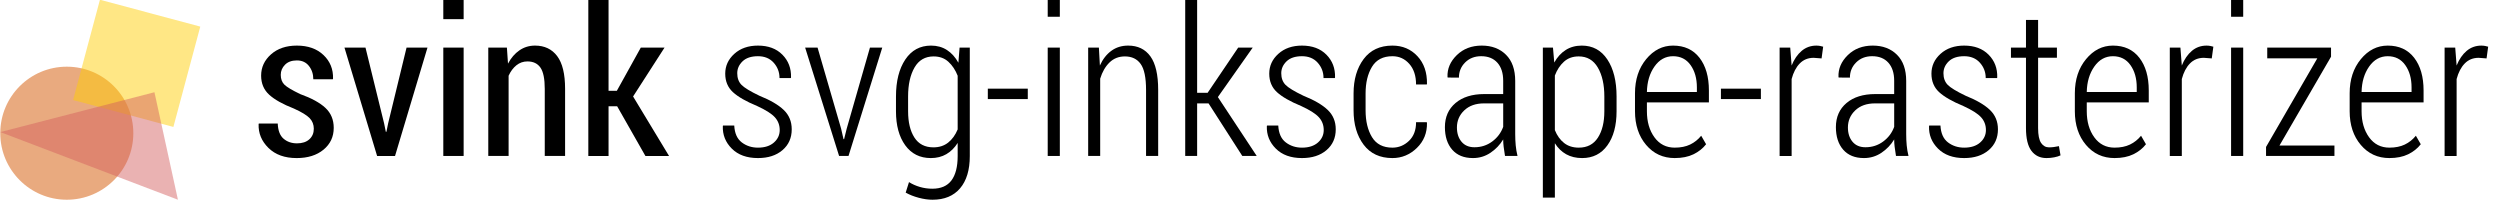
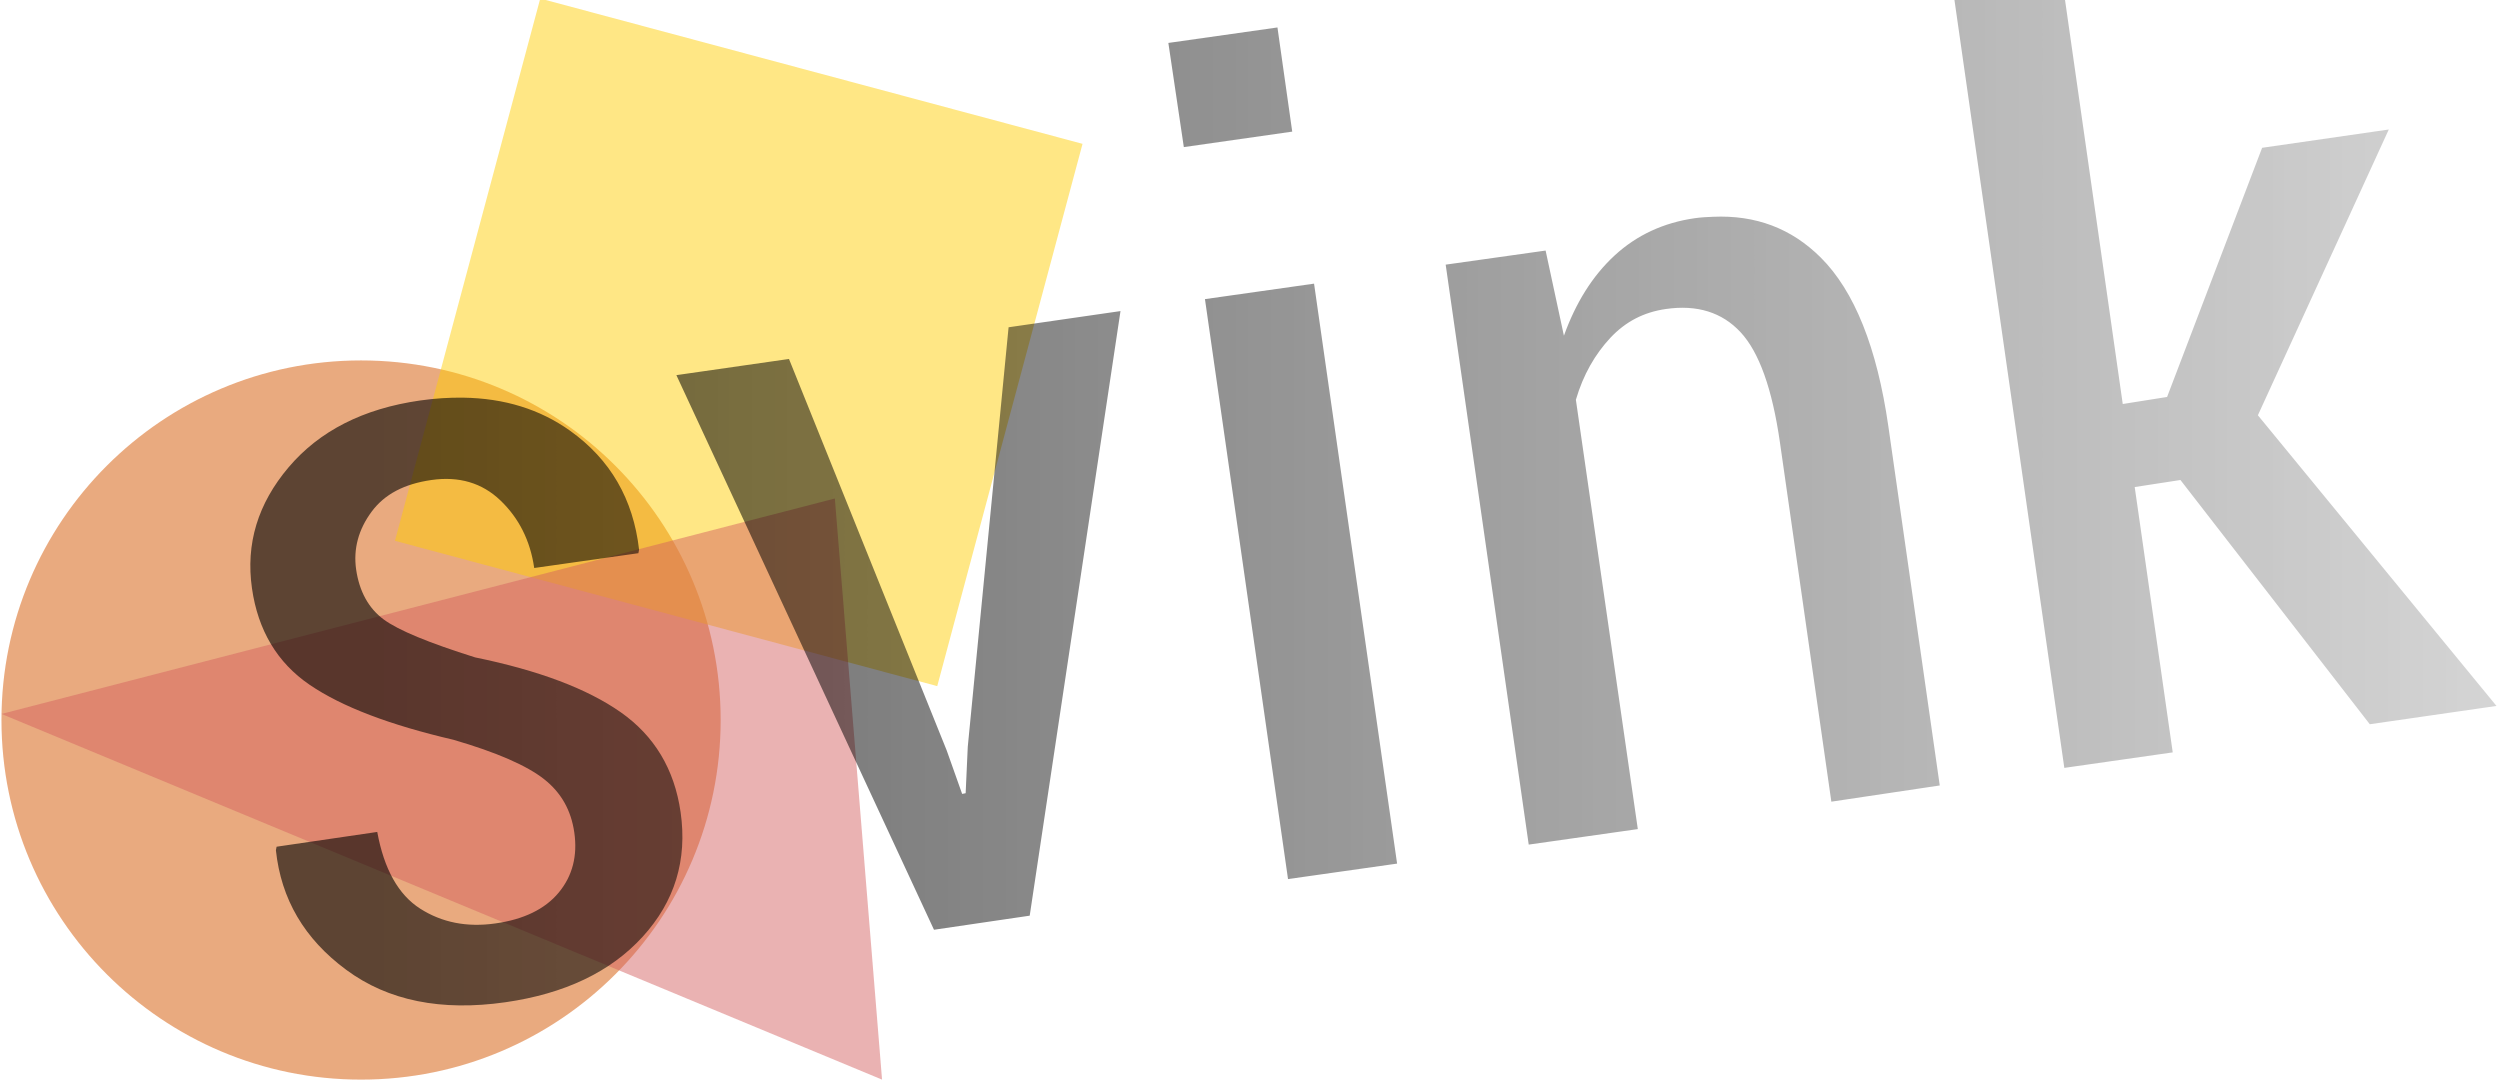
- <svg xmlns="http://www.w3.org/2000/svg" version="1.1" x="0px" y="0px" width="600" height="48" viewBox="0 0 600 48" id="svg2">
-   <defs id="defs8" />
+ <svg xmlns="http://www.w3.org/2000/svg" xmlns:xlink="http://www.w3.org/1999/xlink" version="1.1" x="0px" y="0px" width="111" height="48" viewBox="0 0 111 48" id="svg2">
+   <defs id="defs8">
+     <linearGradient id="linearGradient3054">
+       <stop style="stop-color:#000000;stop-opacity:1;" offset="0" id="stop3056" />
+       <stop style="stop-color:#000000;stop-opacity:0;" offset="1" id="stop3058" />
+     </linearGradient>
+     <linearGradient xlink:href="#linearGradient3054" id="linearGradient3060" x1="16.778" y1="29.911" x2="147.204" y2="29.911" gradientUnits="userSpaceOnUse" />
+   </defs>
  <circle cx="64" cy="64" r="64" id="circle4" style="opacity:0.5;fill:#d45500;stroke:none" transform="matrix(0.2494703,0,0,0.2494703,0.06500385,16.00279)" />
-   <rect style="opacity:0.478;fill:#ffcc00;fill-opacity:1;stroke:none;stroke-width:0;stroke-linecap:round;stroke-linejoin:round;stroke-miterlimit:4;stroke-dasharray:none" id="rect2987" width="24.927" height="24.927" x="23.153" y="-6.271" transform="matrix(0.9659258,0.2588191,-0.258819,0.9659258,0,0)" />
-   <path style="opacity:0.478;color:#000000;fill:#d35f5f;fill-opacity:1;fill-rule:nonzero;stroke:none;stroke-width:0;stroke-linecap:round;stroke-linejoin:round;stroke-miterlimit:4;stroke-opacity:1;stroke-dasharray:none;stroke-dashoffset:0;marker:none;visibility:visible;display:inline;overflow:visible;enable-background:accumulate" d="M 42.702,47.935 0.065,31.699 37.067,22.133 z" id="path2989" />
-   <g style="font-size:40px;font-style:normal;font-variant:normal;font-weight:normal;font-stretch:normal;line-height:125%;letter-spacing:0px;word-spacing:0px;fill:#000000;fill-opacity:1;stroke:none" id="text2992" transform="matrix(1.230646,0,0,1.230646,-17.74436,-105.2403)">
-     <path d="m 75.618,110.639 c -1.2e-5,-0.82 -0.27,-1.514 -0.811,-2.08 -0.54,-0.566 -1.559,-1.188 -3.057,-1.865 -2.174,-0.846 -3.786,-1.748 -4.834,-2.705 -1.048,-0.957 -1.572,-2.197 -1.572,-3.721 -2e-6,-1.628 0.641,-3.011 1.924,-4.15 1.283,-1.139 2.965,-1.709 5.049,-1.709 2.174,2.2e-5 3.906,0.615 5.195,1.846 1.289,1.23 1.908,2.764 1.855,4.6 l -0.039,0.117 -3.809,0 c -1.2e-5,-1.003 -0.283,-1.865 -0.85,-2.588 -0.566,-0.723 -1.351,-1.084 -2.354,-1.084 -0.99,1.9e-5 -1.761,0.28 -2.314,0.84 -0.553,0.56 -0.83,1.217 -0.83,1.973 -6e-6,0.807 0.238,1.445 0.713,1.914 0.475,0.469 1.501,1.081 3.076,1.836 2.214,0.794 3.857,1.696 4.932,2.705 1.074,1.009 1.611,2.301 1.611,3.877 -1.6e-5,1.745 -0.664,3.164 -1.992,4.258 -1.328,1.094 -3.073,1.641 -5.234,1.641 -2.331,0 -4.167,-0.661 -5.508,-1.982 -1.341,-1.322 -1.979,-2.868 -1.914,-4.639 l 0.039,-0.117 3.691,0 c 0.052,1.367 0.43,2.354 1.133,2.959 0.703,0.605 1.576,0.908 2.617,0.908 1.029,0 1.833,-0.264 2.412,-0.791 0.579,-0.527 0.869,-1.208 0.869,-2.041 z" style="font-family:Roboto Condensed;stroke:none" id="path2990" />
-     <path d="m 89.329,109.585 0.332,1.641 0.117,0 0.332,-1.641 3.594,-14.785 4.082,0 -6.328,21.133 -3.496,0 -6.367,-21.133 4.102,0 z" style="font-family:Roboto Condensed;stroke:none" id="path2992" />
-     <path d="m 104.837,115.932 -3.965,0 0,-21.133 3.965,0 z m 0,-26.68 -3.965,0 0,-3.789 3.965,0 z" style="font-family:Roboto Condensed;stroke:none" id="path2994" />
-     <path d="m 113.274,94.799 0.215,3.125 c 0.586,-1.107 1.328,-1.969 2.227,-2.588 0.898,-0.618 1.914,-0.928 3.047,-0.928 1.849,2.2e-5 3.288,0.684 4.316,2.051 1.029,1.367 1.543,3.49 1.543,6.367 l 0,13.105 -3.965,0 0,-13.066 c -2e-5,-1.966 -0.28,-3.353 -0.84,-4.16 -0.56,-0.807 -1.406,-1.211 -2.539,-1.211 -0.807,1.8e-5 -1.523,0.251 -2.148,0.752 -0.625,0.501 -1.133,1.182 -1.523,2.041 l 0,15.645 -3.965,0 0,-21.133 z" style="font-family:Roboto Condensed;stroke:none" id="path2996" />
-     <path d="m 134.778,106.245 -1.68,0 0,9.688 -3.945,0 0,-30.469 3.945,0 0,17.754 1.621,0 4.668,-8.418 4.629,0 -6.133,9.531 7.012,11.602 -4.609,0 z" style="font-family:Roboto Condensed;stroke:none" id="path2998" />
-     <path d="m 166.477,110.874 c -10e-6,-0.964 -0.316,-1.794 -0.947,-2.49 -0.632,-0.697 -1.787,-1.429 -3.467,-2.197 -2.148,-0.885 -3.721,-1.787 -4.717,-2.705 -0.996,-0.918 -1.494,-2.119 -1.494,-3.604 0,-1.51 0.592,-2.799 1.777,-3.867 1.185,-1.068 2.721,-1.602 4.609,-1.602 2.005,2.2e-5 3.594,0.592 4.766,1.777 1.172,1.185 1.732,2.663 1.68,4.434 l -0.039,0.117 -2.207,0 c -2e-5,-1.146 -0.378,-2.142 -1.133,-2.988 -0.755,-0.846 -1.777,-1.27 -3.066,-1.27 -1.315,1.9e-5 -2.318,0.332 -3.008,0.996 -0.69,0.664 -1.035,1.439 -1.035,2.324 -1e-5,0.938 0.273,1.689 0.82,2.256 0.547,0.566 1.719,1.279 3.516,2.139 2.109,0.846 3.685,1.768 4.727,2.764 1.042,0.996 1.562,2.256 1.562,3.779 -2e-5,1.68 -0.602,3.034 -1.807,4.062 -1.204,1.029 -2.796,1.543 -4.775,1.543 -2.174,0 -3.877,-0.615 -5.107,-1.846 -1.23,-1.23 -1.813,-2.692 -1.748,-4.385 l 0.039,-0.117 2.188,0 c 0.078,1.51 0.566,2.607 1.465,3.291 0.898,0.684 1.953,1.025 3.164,1.025 1.315,0 2.35,-0.332 3.105,-0.996 0.755,-0.664 1.133,-1.478 1.133,-2.441 z" style="font-family:Roboto Condensed Light;stroke:none" id="path3000" />
-     <path d="m 178.45,110.6 0.469,2.051 0.117,0 0.508,-2.051 4.531,-15.801 2.402,0 -6.582,21.133 -1.836,0 -6.621,-21.133 2.422,0 z" style="font-family:Roboto Condensed Light;stroke:none" id="path3002" />
-     <path d="m 189.153,104.331 c 0,-2.995 0.605,-5.397 1.816,-7.207 1.211,-1.81 2.884,-2.715 5.02,-2.715 1.185,2.2e-5 2.223,0.29 3.115,0.869 0.892,0.579 1.631,1.403 2.217,2.471 l 0.234,-2.949 1.992,0 0,21.152 c -2e-5,2.708 -0.632,4.805 -1.895,6.289 -1.263,1.484 -3.053,2.227 -5.371,2.227 -0.833,-1e-5 -1.729,-0.127 -2.686,-0.381 -0.957,-0.254 -1.807,-0.589 -2.549,-1.006 l 0.645,-2.051 c 0.638,0.404 1.348,0.719 2.129,0.947 0.781,0.228 1.589,0.342 2.422,0.342 1.68,0 2.923,-0.54 3.73,-1.621 0.807,-1.081 1.211,-2.663 1.211,-4.746 l 0,-2.559 c -0.599,0.951 -1.335,1.68 -2.207,2.188 -0.872,0.508 -1.882,0.762 -3.027,0.762 -2.122,0 -3.786,-0.83 -4.99,-2.49 -1.204,-1.66 -1.807,-3.87 -1.807,-6.631 z m 2.363,2.891 c 0,2.135 0.41,3.841 1.23,5.117 0.82,1.276 2.057,1.914 3.711,1.914 1.133,0 2.09,-0.309 2.871,-0.928 0.781,-0.618 1.4,-1.475 1.855,-2.568 l 0,-10.469 c -0.443,-1.12 -1.045,-2.028 -1.807,-2.725 -0.762,-0.697 -1.722,-1.045 -2.881,-1.045 -1.654,2e-5 -2.897,0.723 -3.73,2.168 -0.833,1.445 -1.25,3.327 -1.25,5.645 z" style="font-family:Roboto Condensed Light;stroke:none" id="path3004" />
-     <path d="m 214.856,104.838 -7.793,0 0,-2.031 7.793,0 z" style="font-family:Roboto Condensed Light;stroke:none" id="path3006" />
-     <path d="m 221.106,115.932 -2.363,0 0,-21.133 2.363,0 z m 0,-27.148 -2.363,0 0,-3.32 2.363,0 z" style="font-family:Roboto Condensed Light;stroke:none" id="path3008" />
-     <path d="m 228.723,94.799 0.195,3.496 c 0.56,-1.237 1.305,-2.194 2.236,-2.871 0.931,-0.677 2.021,-1.016 3.271,-1.016 1.888,2.2e-5 3.337,0.7 4.346,2.1 1.009,1.4 1.514,3.577 1.514,6.533 l 0,12.891 -2.363,0 0,-12.871 c -1e-5,-2.409 -0.352,-4.102 -1.055,-5.078 -0.703,-0.977 -1.725,-1.465 -3.066,-1.465 -1.198,2e-5 -2.201,0.394 -3.008,1.182 -0.807,0.788 -1.413,1.839 -1.816,3.154 l 0,15.078 -2.344,0 0,-21.133 z" style="font-family:Roboto Condensed Light;stroke:none" id="path3010" />
-     <path d="m 250.11,105.678 -2.227,0 0,10.254 -2.324,0 0,-30.469 2.324,0 0,18.145 2.051,0 5.957,-8.809 2.832,0 -6.797,9.648 7.578,11.484 -2.812,0 z" style="font-family:Roboto Condensed Light;stroke:none" id="path3012" />
-     <path d="m 272.571,110.874 c -10e-6,-0.964 -0.316,-1.794 -0.947,-2.49 -0.632,-0.697 -1.787,-1.429 -3.467,-2.197 -2.148,-0.885 -3.721,-1.787 -4.717,-2.705 -0.996,-0.918 -1.494,-2.119 -1.494,-3.604 0,-1.51 0.592,-2.799 1.777,-3.867 1.185,-1.068 2.721,-1.602 4.609,-1.602 2.005,2.2e-5 3.594,0.592 4.766,1.777 1.172,1.185 1.732,2.663 1.68,4.434 l -0.039,0.117 -2.207,0 c -2e-5,-1.146 -0.378,-2.142 -1.133,-2.988 -0.755,-0.846 -1.777,-1.27 -3.066,-1.27 -1.315,1.9e-5 -2.318,0.332 -3.008,0.996 -0.69,0.664 -1.035,1.439 -1.035,2.324 -10e-6,0.938 0.273,1.689 0.82,2.256 0.547,0.566 1.719,1.279 3.516,2.139 2.109,0.846 3.685,1.768 4.727,2.764 1.042,0.996 1.562,2.256 1.562,3.779 -2e-5,1.68 -0.602,3.034 -1.807,4.062 -1.204,1.029 -2.796,1.543 -4.775,1.543 -2.174,0 -3.877,-0.615 -5.107,-1.846 -1.23,-1.23 -1.813,-2.692 -1.748,-4.385 l 0.039,-0.117 2.188,0 c 0.078,1.51 0.566,2.607 1.465,3.291 0.898,0.684 1.953,1.025 3.164,1.025 1.315,0 2.35,-0.332 3.105,-0.996 0.755,-0.664 1.133,-1.478 1.133,-2.441 z" style="font-family:Roboto Condensed Light;stroke:none" id="path3014" />
-     <path d="m 285.969,114.311 c 1.224,0 2.298,-0.439 3.223,-1.318 0.924,-0.879 1.387,-2.093 1.387,-3.643 l 2.07,0 0.059,0.117 c 0.039,1.953 -0.619,3.587 -1.973,4.902 -1.354,1.315 -2.943,1.973 -4.766,1.973 -2.435,0 -4.307,-0.869 -5.615,-2.607 -1.309,-1.738 -1.963,-3.975 -1.963,-6.709 l 0,-3.281 c 0,-2.721 0.654,-4.958 1.963,-6.709 1.309,-1.751 3.18,-2.627 5.615,-2.627 1.966,2.2e-5 3.59,0.687 4.873,2.061 1.283,1.374 1.904,3.18 1.865,5.42 l -0.039,0.098 -2.09,0 c -1e-5,-1.68 -0.439,-3.018 -1.318,-4.014 -0.879,-0.996 -1.976,-1.494 -3.291,-1.494 -1.823,1.9e-5 -3.151,0.687 -3.984,2.061 -0.833,1.374 -1.25,3.109 -1.25,5.205 l 0,3.281 c 0,2.122 0.417,3.867 1.25,5.234 0.833,1.367 2.161,2.051 3.984,2.051 z" style="font-family:Roboto Condensed Light;stroke:none" id="path3016" />
-     <path d="m 307.923,115.932 c -0.117,-0.729 -0.205,-1.328 -0.264,-1.797 -0.059,-0.469 -0.088,-0.944 -0.088,-1.426 -0.638,1.055 -1.468,1.924 -2.49,2.607 -1.022,0.684 -2.158,1.025 -3.408,1.025 -1.745,0 -3.092,-0.544 -4.043,-1.631 -0.951,-1.087 -1.426,-2.555 -1.426,-4.404 0,-1.966 0.69,-3.532 2.07,-4.697 1.38,-1.165 3.249,-1.748 5.605,-1.748 l 3.691,0 0,-2.598 c -1e-5,-1.497 -0.378,-2.669 -1.133,-3.516 -0.755,-0.846 -1.81,-1.27 -3.164,-1.27 -1.263,1.9e-5 -2.301,0.404 -3.115,1.211 -0.814,0.807 -1.221,1.797 -1.221,2.969 l -2.188,-0.019 -0.039,-0.117 c -0.065,-1.589 0.537,-3.005 1.807,-4.248 1.27,-1.243 2.894,-1.865 4.873,-1.865 1.953,2.2e-5 3.529,0.596 4.727,1.787 1.198,1.191 1.797,2.894 1.797,5.107 l 0,10.371 c -2e-5,0.755 0.033,1.484 0.098,2.188 0.065,0.703 0.182,1.393 0.352,2.07 z m -5.957,-1.699 c 1.302,1e-5 2.458,-0.374 3.467,-1.123 1.009,-0.749 1.722,-1.702 2.139,-2.861 l 0,-4.57 -3.75,0 c -1.602,1e-5 -2.881,0.452 -3.838,1.357 -0.957,0.905 -1.436,2.021 -1.436,3.35 0,1.133 0.299,2.057 0.898,2.773 0.599,0.716 1.439,1.074 2.52,1.074 z" style="font-family:Roboto Condensed Light;stroke:none" id="path3018" />
-     <path d="m 329.68,107.221 c -10e-6,2.773 -0.596,4.987 -1.787,6.641 -1.191,1.654 -2.835,2.48 -4.932,2.48 -1.185,0 -2.22,-0.247 -3.105,-0.742 -0.885,-0.495 -1.621,-1.211 -2.207,-2.148 l 0,10.605 -2.344,0 0,-29.258 1.973,0 0.254,2.91 c 0.586,-1.055 1.328,-1.868 2.227,-2.441 0.898,-0.573 1.947,-0.859 3.145,-0.859 2.122,2.2e-5 3.783,0.902 4.98,2.705 1.198,1.803 1.797,4.209 1.797,7.217 z m -2.383,-2.891 c -10e-6,-2.305 -0.423,-4.183 -1.27,-5.635 -0.846,-1.452 -2.09,-2.178 -3.73,-2.178 -1.159,2e-5 -2.119,0.345 -2.881,1.035 -0.762,0.69 -1.351,1.589 -1.768,2.695 l 0,10.645 c 0.43,1.068 1.029,1.904 1.797,2.51 0.768,0.605 1.725,0.908 2.871,0.908 1.641,0 2.881,-0.648 3.721,-1.943 0.84,-1.296 1.26,-3.011 1.26,-5.146 z" style="font-family:Roboto Condensed Light;stroke:none" id="path3020" />
-     <path d="m 341.028,116.342 c -2.279,0 -4.141,-0.856 -5.586,-2.568 -1.445,-1.712 -2.168,-3.896 -2.168,-6.553 l 0,-3.516 c 0,-2.669 0.726,-4.886 2.178,-6.65 1.452,-1.764 3.2,-2.646 5.244,-2.646 2.214,2.2e-5 3.932,0.791 5.156,2.373 1.224,1.582 1.836,3.708 1.836,6.377 l 0,2.324 -12.09,0 0,1.738 c 0,2.031 0.488,3.721 1.465,5.068 0.977,1.348 2.298,2.021 3.965,2.021 1.159,0 2.158,-0.202 2.998,-0.605 0.84,-0.404 1.559,-0.977 2.158,-1.719 l 0.957,1.66 c -0.638,0.82 -1.462,1.475 -2.471,1.963 -1.009,0.488 -2.223,0.732 -3.643,0.732 z m -0.332,-19.863 c -1.471,1.9e-5 -2.679,0.671 -3.623,2.012 -0.944,1.341 -1.436,2.995 -1.475,4.961 l 9.746,0 0,-0.898 c -2e-5,-1.745 -0.41,-3.193 -1.23,-4.346 -0.82,-1.152 -1.96,-1.728 -3.418,-1.729 z" style="font-family:Roboto Condensed Light;stroke:none" id="path3022" />
-     <path d="m 357.825,104.838 -7.793,0 0,-2.031 7.793,0 z" style="font-family:Roboto Condensed Light;stroke:none" id="path3024" />
-     <path d="m 369.661,96.909 -1.543,-0.117 c -1.094,1.9e-5 -1.999,0.368 -2.715,1.104 -0.716,0.736 -1.244,1.748 -1.582,3.037 l 0,15 -2.344,0 0,-21.133 2.07,0 0.273,3.496 c 0.495,-1.224 1.149,-2.178 1.963,-2.861 0.814,-0.684 1.768,-1.025 2.861,-1.025 0.247,2.2e-5 0.495,0.023 0.742,0.068 0.247,0.046 0.443,0.094 0.586,0.146 z" style="font-family:Roboto Condensed Light;stroke:none" id="path3026" />
-     <path d="m 384.173,115.932 c -0.117,-0.729 -0.205,-1.328 -0.264,-1.797 -0.059,-0.469 -0.088,-0.944 -0.088,-1.426 -0.638,1.055 -1.468,1.924 -2.49,2.607 -1.022,0.684 -2.158,1.025 -3.408,1.025 -1.745,0 -3.092,-0.544 -4.043,-1.631 -0.951,-1.087 -1.426,-2.555 -1.426,-4.404 0,-1.966 0.69,-3.532 2.07,-4.697 1.38,-1.165 3.249,-1.748 5.605,-1.748 l 3.691,0 0,-2.598 c -1e-5,-1.497 -0.378,-2.669 -1.133,-3.516 -0.755,-0.846 -1.81,-1.27 -3.164,-1.27 -1.263,1.9e-5 -2.301,0.404 -3.115,1.211 -0.814,0.807 -1.221,1.797 -1.221,2.969 l -2.188,-0.019 -0.039,-0.117 c -0.065,-1.589 0.537,-3.005 1.807,-4.248 1.27,-1.243 2.894,-1.865 4.873,-1.865 1.953,2.2e-5 3.529,0.596 4.727,1.787 1.198,1.191 1.797,2.894 1.797,5.107 l 0,10.371 c -2e-5,0.755 0.033,1.484 0.098,2.188 0.065,0.703 0.182,1.393 0.352,2.07 z m -5.957,-1.699 c 1.302,1e-5 2.458,-0.374 3.467,-1.123 1.009,-0.749 1.722,-1.702 2.139,-2.861 l 0,-4.57 -3.75,0 c -1.602,1e-5 -2.881,0.452 -3.838,1.357 -0.957,0.905 -1.436,2.021 -1.436,3.35 0,1.133 0.299,2.057 0.898,2.773 0.599,0.716 1.439,1.074 2.52,1.074 z" style="font-family:Roboto Condensed Light;stroke:none" id="path3028" />
-     <path d="m 401.712,110.874 c -10e-6,-0.964 -0.316,-1.794 -0.947,-2.49 -0.632,-0.697 -1.787,-1.429 -3.467,-2.197 -2.148,-0.885 -3.721,-1.787 -4.717,-2.705 -0.996,-0.918 -1.494,-2.119 -1.494,-3.604 0,-1.51 0.592,-2.799 1.777,-3.867 1.185,-1.068 2.721,-1.602 4.609,-1.602 2.005,2.2e-5 3.594,0.592 4.766,1.777 1.172,1.185 1.732,2.663 1.68,4.434 l -0.039,0.117 -2.207,0 c -10e-6,-1.146 -0.378,-2.142 -1.133,-2.988 -0.755,-0.846 -1.777,-1.27 -3.066,-1.27 -1.315,1.9e-5 -2.318,0.332 -3.008,0.996 -0.69,0.664 -1.035,1.439 -1.035,2.324 0,0.938 0.273,1.689 0.82,2.256 0.547,0.566 1.719,1.279 3.516,2.139 2.109,0.846 3.685,1.768 4.727,2.764 1.042,0.996 1.562,2.256 1.562,3.779 -10e-6,1.68 -0.602,3.034 -1.807,4.062 -1.204,1.029 -2.796,1.543 -4.775,1.543 -2.174,0 -3.877,-0.615 -5.107,-1.846 -1.23,-1.23 -1.813,-2.692 -1.748,-4.385 l 0.039,-0.117 2.188,0 c 0.078,1.51 0.566,2.607 1.465,3.291 0.898,0.684 1.953,1.025 3.164,1.025 1.315,0 2.35,-0.332 3.105,-0.996 0.755,-0.664 1.133,-1.478 1.133,-2.441 z" style="font-family:Roboto Condensed Light;stroke:none" id="path3030" />
-     <path d="m 411.887,89.409 0,5.391 3.672,0 0,1.973 -3.672,0 0,13.711 c 0,1.367 0.195,2.337 0.586,2.91 0.391,0.573 0.905,0.859 1.543,0.859 0.312,0 0.618,-0.019 0.918,-0.059 0.299,-0.039 0.638,-0.098 1.016,-0.176 l 0.312,1.797 c -0.313,0.156 -0.719,0.283 -1.221,0.381 -0.501,0.098 -1.006,0.146 -1.514,0.146 -1.25,0 -2.23,-0.469 -2.939,-1.406 -0.71,-0.938 -1.064,-2.422 -1.064,-4.453 l 0,-13.711 -2.93,0 0,-1.973 2.93,0 0,-5.391 z" style="font-family:Roboto Condensed Light;stroke:none" id="path3032" />
-     <path d="m 426.809,116.342 c -2.279,0 -4.141,-0.856 -5.586,-2.568 -1.445,-1.712 -2.168,-3.896 -2.168,-6.553 l 0,-3.516 c 0,-2.669 0.726,-4.886 2.178,-6.65 1.452,-1.764 3.2,-2.646 5.244,-2.646 2.214,2.2e-5 3.932,0.791 5.156,2.373 1.224,1.582 1.836,3.708 1.836,6.377 l 0,2.324 -12.09,0 0,1.738 c 0,2.031 0.488,3.721 1.465,5.068 0.977,1.348 2.298,2.021 3.965,2.021 1.159,0 2.158,-0.202 2.998,-0.605 0.84,-0.404 1.559,-0.977 2.158,-1.719 l 0.957,1.66 c -0.638,0.82 -1.462,1.475 -2.471,1.963 -1.009,0.488 -2.223,0.732 -3.643,0.732 z m -0.332,-19.863 c -1.471,1.9e-5 -2.679,0.671 -3.623,2.012 -0.944,1.341 -1.436,2.995 -1.475,4.961 l 9.746,0 0,-0.898 c -2e-5,-1.745 -0.41,-3.193 -1.23,-4.346 -0.82,-1.152 -1.96,-1.728 -3.418,-1.729 z" style="font-family:Roboto Condensed Light;stroke:none" id="path3034" />
-     <path d="m 445.755,96.909 -1.543,-0.117 c -1.094,1.9e-5 -1.999,0.368 -2.715,1.104 -0.716,0.736 -1.244,1.748 -1.582,3.037 l 0,15 -2.344,0 0,-21.133 2.07,0 0.273,3.496 c 0.495,-1.224 1.149,-2.178 1.963,-2.861 0.814,-0.684 1.768,-1.025 2.861,-1.025 0.247,2.2e-5 0.495,0.023 0.742,0.068 0.247,0.046 0.443,0.094 0.586,0.146 z" style="font-family:Roboto Condensed Light;stroke:none" id="path3036" />
-     <path d="m 451.887,115.932 -2.363,0 0,-21.133 2.363,0 z m 0,-27.148 -2.363,0 0,-3.32 2.363,0 z" style="font-family:Roboto Condensed Light;stroke:none" id="path3038" />
-     <path d="m 458.958,113.901 10.723,0 0,2.031 -13.34,0 0,-1.758 10,-17.285 -9.766,0 0,-2.09 12.441,0 0,1.777 z" style="font-family:Roboto Condensed Light;stroke:none" id="path3040" />
-     <path d="m 480.403,116.342 c -2.279,0 -4.141,-0.856 -5.586,-2.568 -1.445,-1.712 -2.168,-3.896 -2.168,-6.553 l 0,-3.516 c 0,-2.669 0.726,-4.886 2.178,-6.65 1.452,-1.764 3.2,-2.646 5.244,-2.646 2.214,2.2e-5 3.932,0.791 5.156,2.373 1.224,1.582 1.836,3.708 1.836,6.377 l 0,2.324 -12.09,0 0,1.738 c 0,2.031 0.488,3.721 1.465,5.068 0.977,1.348 2.298,2.021 3.965,2.021 1.159,0 2.158,-0.202 2.998,-0.605 0.84,-0.404 1.559,-0.977 2.158,-1.719 l 0.957,1.66 c -0.638,0.82 -1.462,1.475 -2.471,1.963 -1.009,0.488 -2.223,0.732 -3.643,0.732 z m -0.332,-19.863 c -1.471,1.9e-5 -2.679,0.671 -3.623,2.012 -0.944,1.341 -1.436,2.995 -1.475,4.961 l 9.746,0 0,-0.898 c -2e-5,-1.745 -0.41,-3.193 -1.23,-4.346 -0.82,-1.152 -1.96,-1.728 -3.418,-1.729 z" style="font-family:Roboto Condensed Light;stroke:none" id="path3042" />
-     <path d="m 499.348,96.909 -1.543,-0.117 c -1.094,1.9e-5 -1.999,0.368 -2.715,1.104 -0.716,0.736 -1.244,1.748 -1.582,3.037 l 0,15 -2.344,0 0,-21.133 2.07,0 0.273,3.496 c 0.495,-1.224 1.149,-2.178 1.963,-2.861 0.814,-0.684 1.768,-1.025 2.861,-1.025 0.247,2.2e-5 0.495,0.023 0.742,0.068 0.247,0.046 0.443,0.094 0.586,0.146 z" style="font-family:Roboto Condensed Light;stroke:none" id="path3044" />
-   </g>
+   <rect style="opacity:0.478;fill:#ffcc00;fill-opacity:1;stroke:none" id="rect2987" width="24.927" height="24.927" x="23.153" y="-6.271" transform="matrix(0.9659258,0.2588191,-0.258819,0.9659258,0,0)" />
+   <path style="opacity:0.478;color:#000000;fill:#d35f5f;fill-opacity:1;fill-rule:nonzero;stroke:none;stroke-width:0;marker:none;visibility:visible;display:inline;overflow:visible;enable-background:accumulate" d="M 39.163,47.935 0.065,31.699 37.067,22.133 z" id="path2989" />
+   <path style="font-size:40px;font-style:normal;font-variant:normal;font-weight:normal;font-stretch:normal;line-height:125%;letter-spacing:0px;word-spacing:0px;opacity:0.6;fill:url(#linearGradient3060);fill-opacity:1;stroke:none;font-family:Roboto Condensed" d="M 91.156 -3.719 L 86.344 -3.031 L 91.656 34.094 L 96.469 33.406 L 94.781 21.625 L 96.812 21.312 L 105.219 32.156 L 110.844 31.344 L 100.25 18.438 L 106.062 5.75 L 100.438 6.562 L 96.219 17.625 L 94.25 17.938 L 91.156 -3.719 z M 56.719 1.219 L 51.875 1.906 L 52.562 6.531 L 57.375 5.844 L 56.719 1.219 z M 76.062 9.625 C 75.793 9.637 75.532 9.647 75.25 9.688 C 73.87 9.885 72.674 10.434 71.688 11.344 C 70.701 12.254 69.958 13.456 69.438 14.906 L 68.625 11.125 L 64.188 11.75 L 67.875 37.5 L 72.719 36.812 L 69.969 17.75 C 70.295 16.635 70.826 15.72 71.5 15 C 72.174 14.28 72.985 13.859 73.969 13.719 C 75.349 13.521 76.458 13.864 77.281 14.75 C 78.104 15.636 78.689 17.261 79.031 19.656 L 81.312 35.594 L 86.125 34.875 L 83.844 18.938 C 83.342 15.432 82.335 12.924 80.844 11.438 C 79.539 10.137 77.95 9.541 76.062 9.625 z M 58.344 12.594 L 53.5 13.281 L 57.188 39.031 L 62.031 38.344 L 58.344 12.594 z M 49.75 13.812 L 44.781 14.531 L 42.969 33.156 L 42.875 35.219 L 42.719 35.25 L 42.031 33.312 L 35.031 15.938 L 30.031 16.656 L 41.469 41.281 L 45.719 40.656 L 49.75 13.812 z M 20.562 17.656 C 19.954 17.648 19.319 17.687 18.656 17.781 C 16.118 18.144 14.176 19.139 12.812 20.75 C 11.449 22.361 10.904 24.142 11.188 26.125 C 11.453 27.981 12.306 29.423 13.75 30.406 C 15.194 31.39 17.328 32.192 20.125 32.844 C 22.067 33.408 23.399 33.998 24.156 34.594 C 24.913 35.19 25.357 35.969 25.5 36.969 C 25.645 37.984 25.426 38.882 24.812 39.625 C 24.198 40.368 23.253 40.821 22 41 C 20.731 41.182 19.618 40.959 18.656 40.344 C 17.694 39.729 17.052 38.594 16.75 36.938 L 12.281 37.594 L 12.25 37.75 C 12.479 39.919 13.511 41.686 15.375 43.062 C 17.239 44.439 19.598 44.906 22.438 44.5 C 25.071 44.123 27.104 43.158 28.531 41.594 C 29.959 40.03 30.523 38.188 30.219 36.062 C 29.944 34.143 29.047 32.667 27.562 31.625 C 26.078 30.583 23.929 29.769 21.094 29.188 C 19.043 28.542 17.692 27.988 17.031 27.5 C 16.371 27.012 15.953 26.265 15.812 25.281 C 15.681 24.361 15.923 23.497 16.5 22.719 C 17.077 21.94 17.951 21.485 19.156 21.312 C 20.378 21.138 21.403 21.437 22.219 22.219 C 23.035 23 23.544 23.997 23.719 25.219 L 28.344 24.562 L 28.375 24.406 C 28.119 22.161 27.097 20.399 25.312 19.125 C 23.974 18.169 22.387 17.682 20.562 17.656 z " id="path2990" />
</svg>
